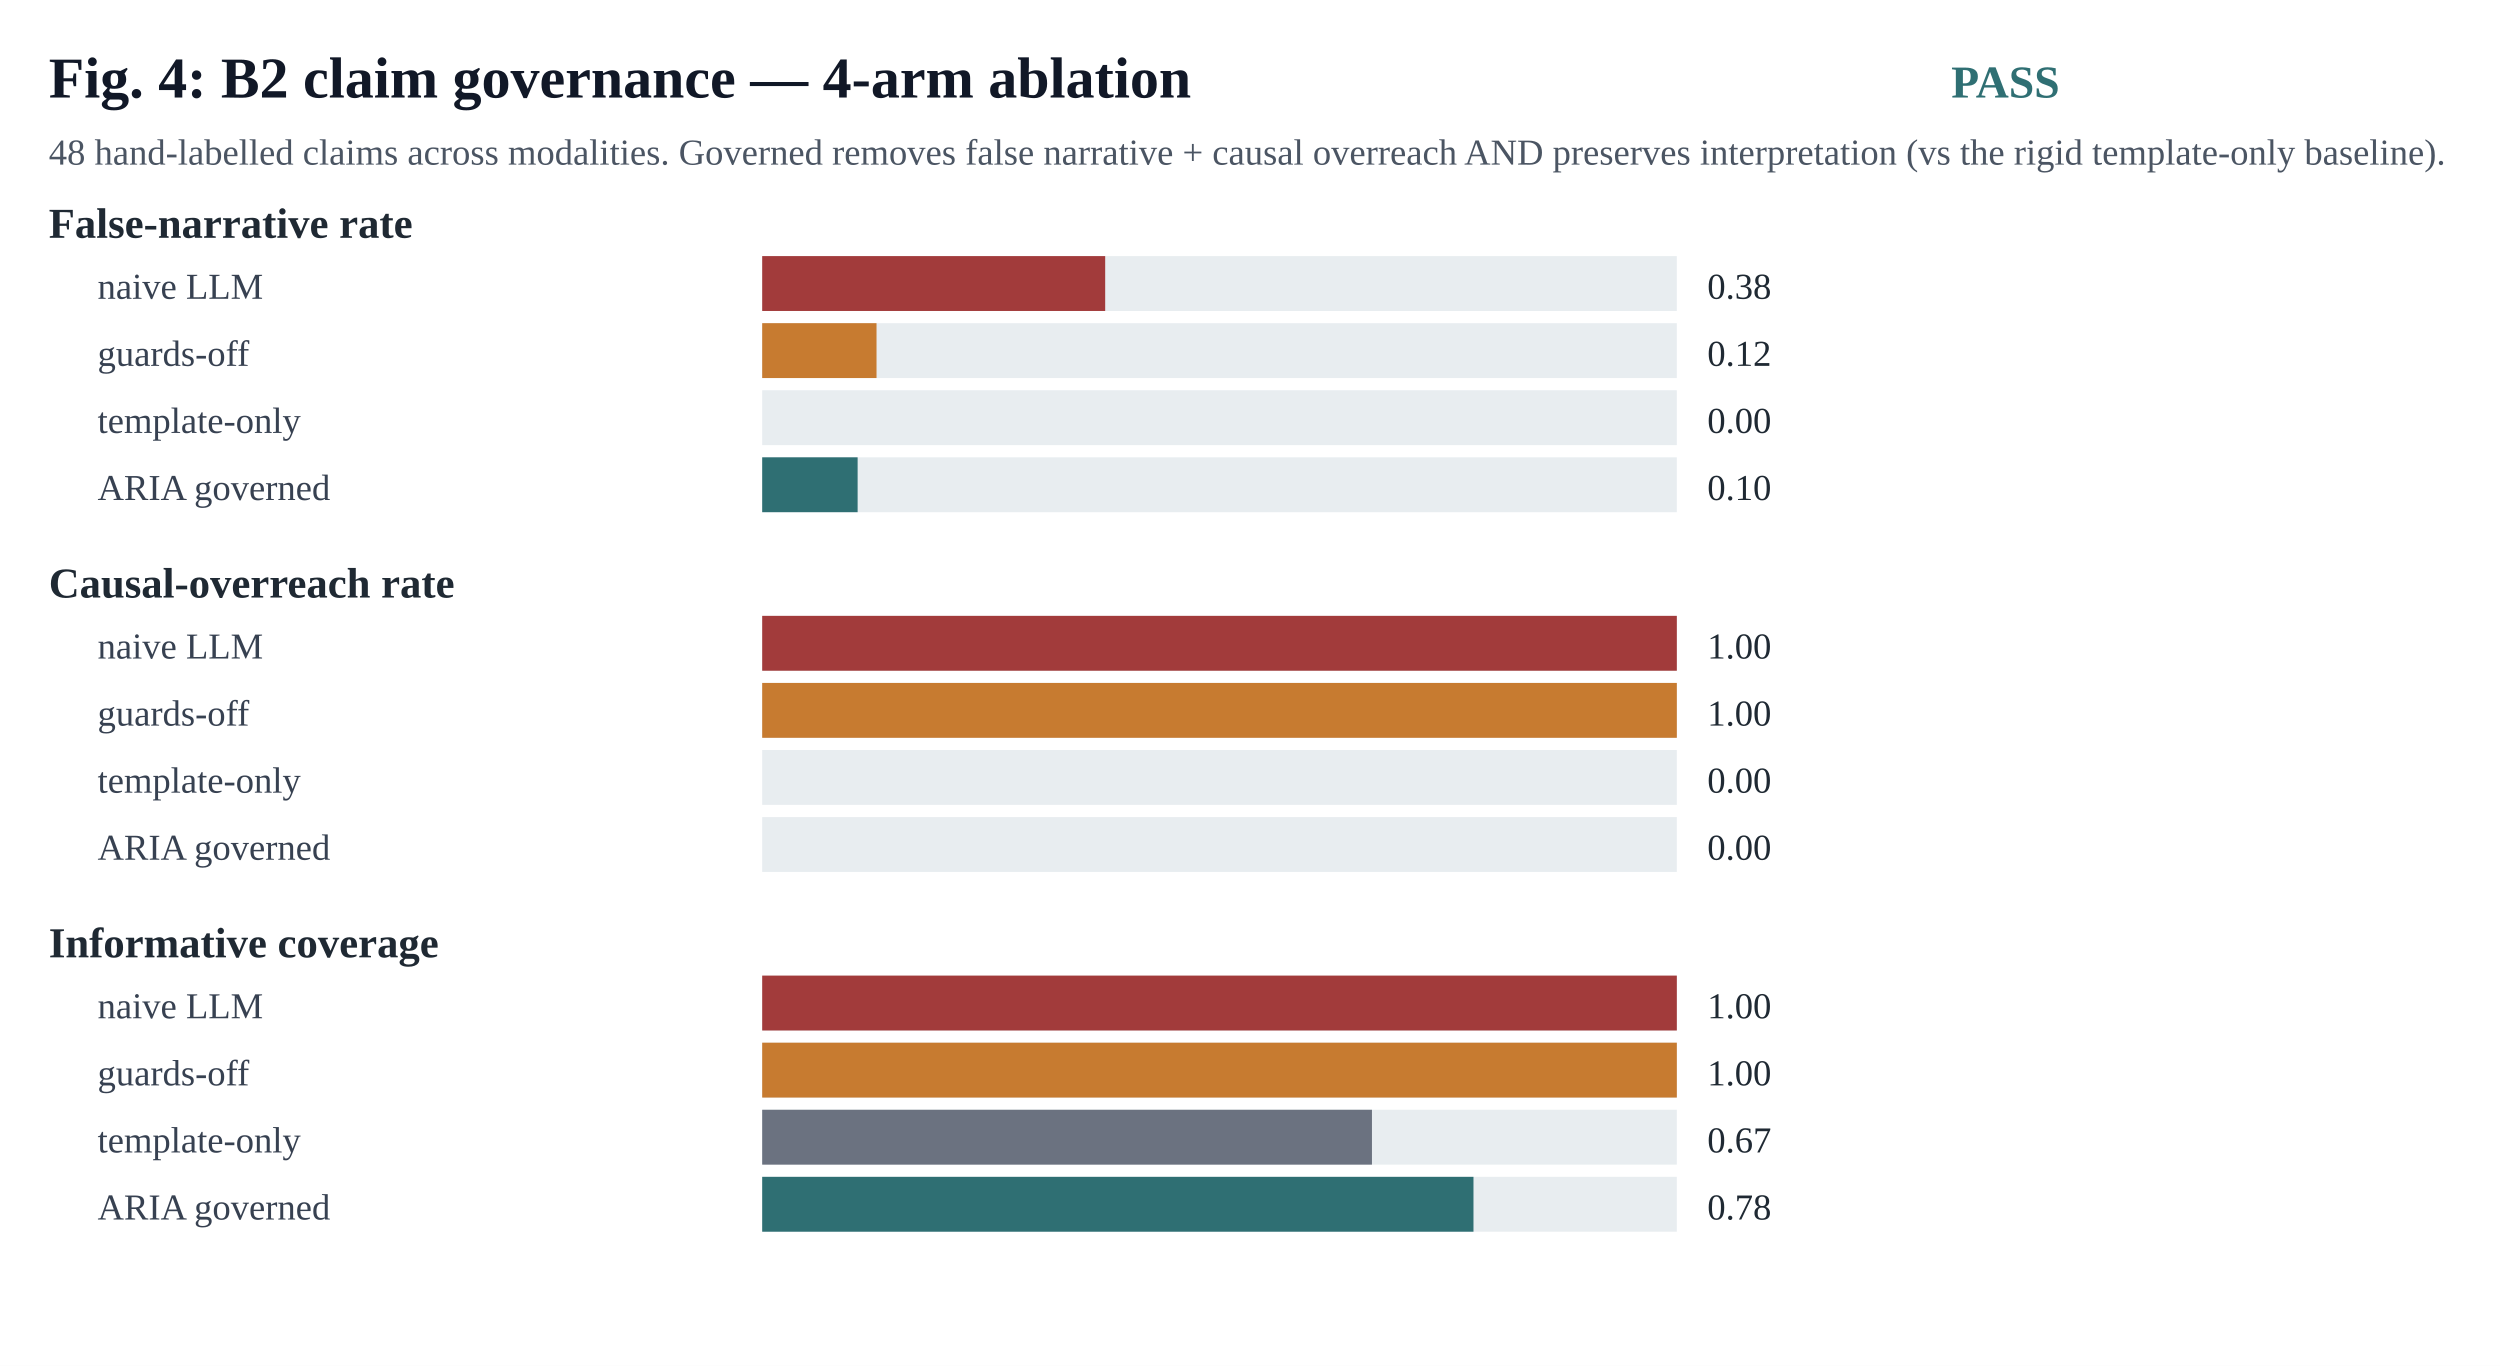
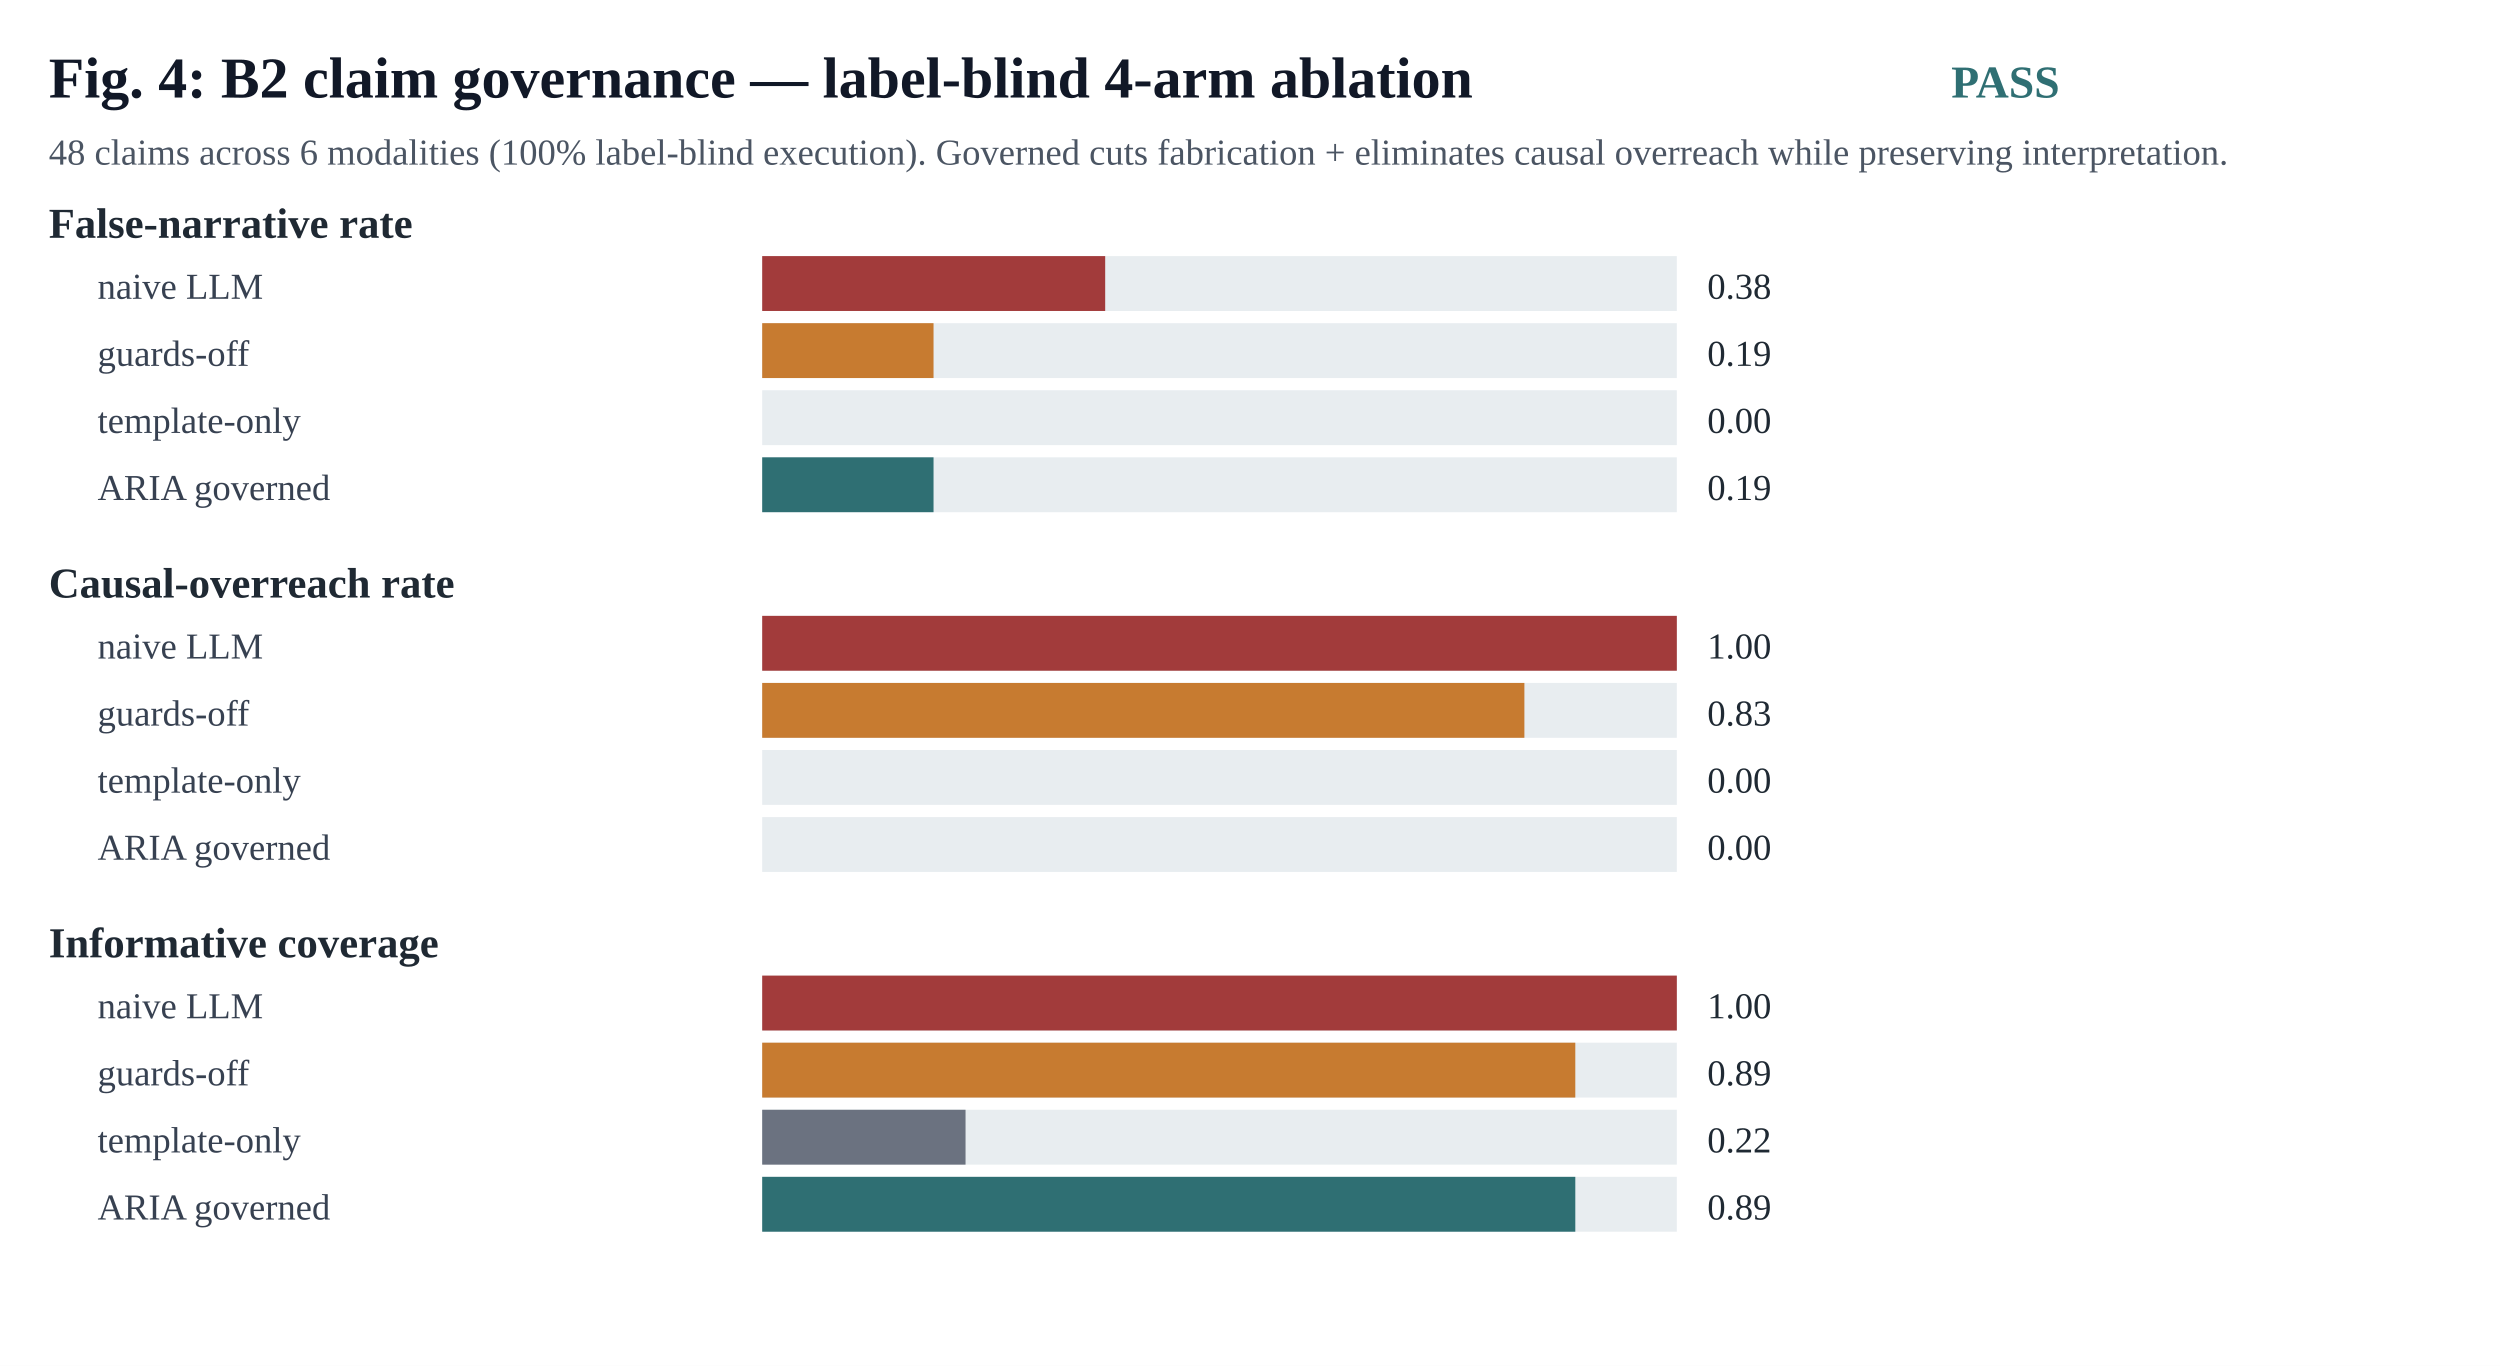
<svg xmlns="http://www.w3.org/2000/svg" width="820" height="448" viewBox="0 0 820 448">
  <rect width="100%" height="100%" fill="#ffffff" />
-   <text x="16" y="32" font-size="19" font-weight="700" fill="#111827">Fig. 4: B2 claim governance — 4-arm ablation</text>
+   <text x="16" y="32" font-size="19" font-weight="700" fill="#111827">Fig. 4: B2 claim governance — label-blind 4-arm ablation</text>
  <text x="640" y="32" font-size="15" font-weight="700" fill="#2F6F73">PASS</text>
-   <text x="16" y="54" font-size="12" fill="#4b5563">48 hand-labelled claims across modalities. Governed removes false narrative + causal overreach AND preserves interpretation (vs the rigid template-only baseline).</text>
+   <text x="16" y="54" font-size="12" fill="#4b5563">48 claims across 6 modalities (100% label-blind execution). Governed cuts fabrication + eliminates causal overreach while preserving interpretation.</text>
  <text x="16" y="78" font-size="14" font-weight="700" fill="#1f2933">False-narrative rate</text>
  <text x="32" y="98" font-size="12" fill="#374151">naive LLM</text>
  <rect x="250" y="84" width="300" height="18" fill="#e8edf0" />
  <rect x="250" y="84" width="112.5" height="18" fill="#A23B3B" />
  <text x="560" y="98" font-size="12" fill="#1f2933">0.38</text>
  <text x="32" y="120" font-size="12" fill="#374151">guards-off</text>
  <rect x="250" y="106" width="300" height="18" fill="#e8edf0" />
-   <rect x="250" y="106" width="37.5" height="18" fill="#C77B30" />
-   <text x="560" y="120" font-size="12" fill="#1f2933">0.12</text>
+   <rect x="250" y="106" width="56.2" height="18" fill="#C77B30" />
+   <text x="560" y="120" font-size="12" fill="#1f2933">0.19</text>
  <text x="32" y="142" font-size="12" fill="#374151">template-only</text>
  <rect x="250" y="128" width="300" height="18" fill="#e8edf0" />
  <rect x="250" y="128" width="0.0" height="18" fill="#6B7280" />
  <text x="560" y="142" font-size="12" fill="#1f2933">0.00</text>
  <text x="32" y="164" font-size="12" fill="#374151">ARIA governed</text>
  <rect x="250" y="150" width="300" height="18" fill="#e8edf0" />
-   <rect x="250" y="150" width="31.3" height="18" fill="#2F6F73" />
-   <text x="560" y="164" font-size="12" fill="#1f2933">0.10</text>
+   <rect x="250" y="150" width="56.2" height="18" fill="#2F6F73" />
+   <text x="560" y="164" font-size="12" fill="#1f2933">0.19</text>
  <text x="16" y="196" font-size="14" font-weight="700" fill="#1f2933">Causal-overreach rate</text>
  <text x="32" y="216" font-size="12" fill="#374151">naive LLM</text>
  <rect x="250" y="202" width="300" height="18" fill="#e8edf0" />
  <rect x="250" y="202" width="300.0" height="18" fill="#A23B3B" />
  <text x="560" y="216" font-size="12" fill="#1f2933">1.00</text>
  <text x="32" y="238" font-size="12" fill="#374151">guards-off</text>
  <rect x="250" y="224" width="300" height="18" fill="#e8edf0" />
-   <rect x="250" y="224" width="300.0" height="18" fill="#C77B30" />
-   <text x="560" y="238" font-size="12" fill="#1f2933">1.00</text>
+   <rect x="250" y="224" width="250.0" height="18" fill="#C77B30" />
+   <text x="560" y="238" font-size="12" fill="#1f2933">0.83</text>
  <text x="32" y="260" font-size="12" fill="#374151">template-only</text>
  <rect x="250" y="246" width="300" height="18" fill="#e8edf0" />
  <rect x="250" y="246" width="0.0" height="18" fill="#6B7280" />
  <text x="560" y="260" font-size="12" fill="#1f2933">0.00</text>
  <text x="32" y="282" font-size="12" fill="#374151">ARIA governed</text>
  <rect x="250" y="268" width="300" height="18" fill="#e8edf0" />
  <rect x="250" y="268" width="0.0" height="18" fill="#2F6F73" />
  <text x="560" y="282" font-size="12" fill="#1f2933">0.00</text>
  <text x="16" y="314" font-size="14" font-weight="700" fill="#1f2933">Informative coverage</text>
  <text x="32" y="334" font-size="12" fill="#374151">naive LLM</text>
  <rect x="250" y="320" width="300" height="18" fill="#e8edf0" />
  <rect x="250" y="320" width="300.0" height="18" fill="#A23B3B" />
  <text x="560" y="334" font-size="12" fill="#1f2933">1.00</text>
  <text x="32" y="356" font-size="12" fill="#374151">guards-off</text>
  <rect x="250" y="342" width="300" height="18" fill="#e8edf0" />
-   <rect x="250" y="342" width="300.0" height="18" fill="#C77B30" />
-   <text x="560" y="356" font-size="12" fill="#1f2933">1.00</text>
+   <rect x="250" y="342" width="266.7" height="18" fill="#C77B30" />
+   <text x="560" y="356" font-size="12" fill="#1f2933">0.89</text>
  <text x="32" y="378" font-size="12" fill="#374151">template-only</text>
  <rect x="250" y="364" width="300" height="18" fill="#e8edf0" />
-   <rect x="250" y="364" width="200.0" height="18" fill="#6B7280" />
-   <text x="560" y="378" font-size="12" fill="#1f2933">0.67</text>
+   <rect x="250" y="364" width="66.7" height="18" fill="#6B7280" />
+   <text x="560" y="378" font-size="12" fill="#1f2933">0.22</text>
  <text x="32" y="400" font-size="12" fill="#374151">ARIA governed</text>
  <rect x="250" y="386" width="300" height="18" fill="#e8edf0" />
-   <rect x="250" y="386" width="233.3" height="18" fill="#2F6F73" />
-   <text x="560" y="400" font-size="12" fill="#1f2933">0.78</text>
+   <rect x="250" y="386" width="266.7" height="18" fill="#2F6F73" />
+   <text x="560" y="400" font-size="12" fill="#1f2933">0.89</text>
</svg>
